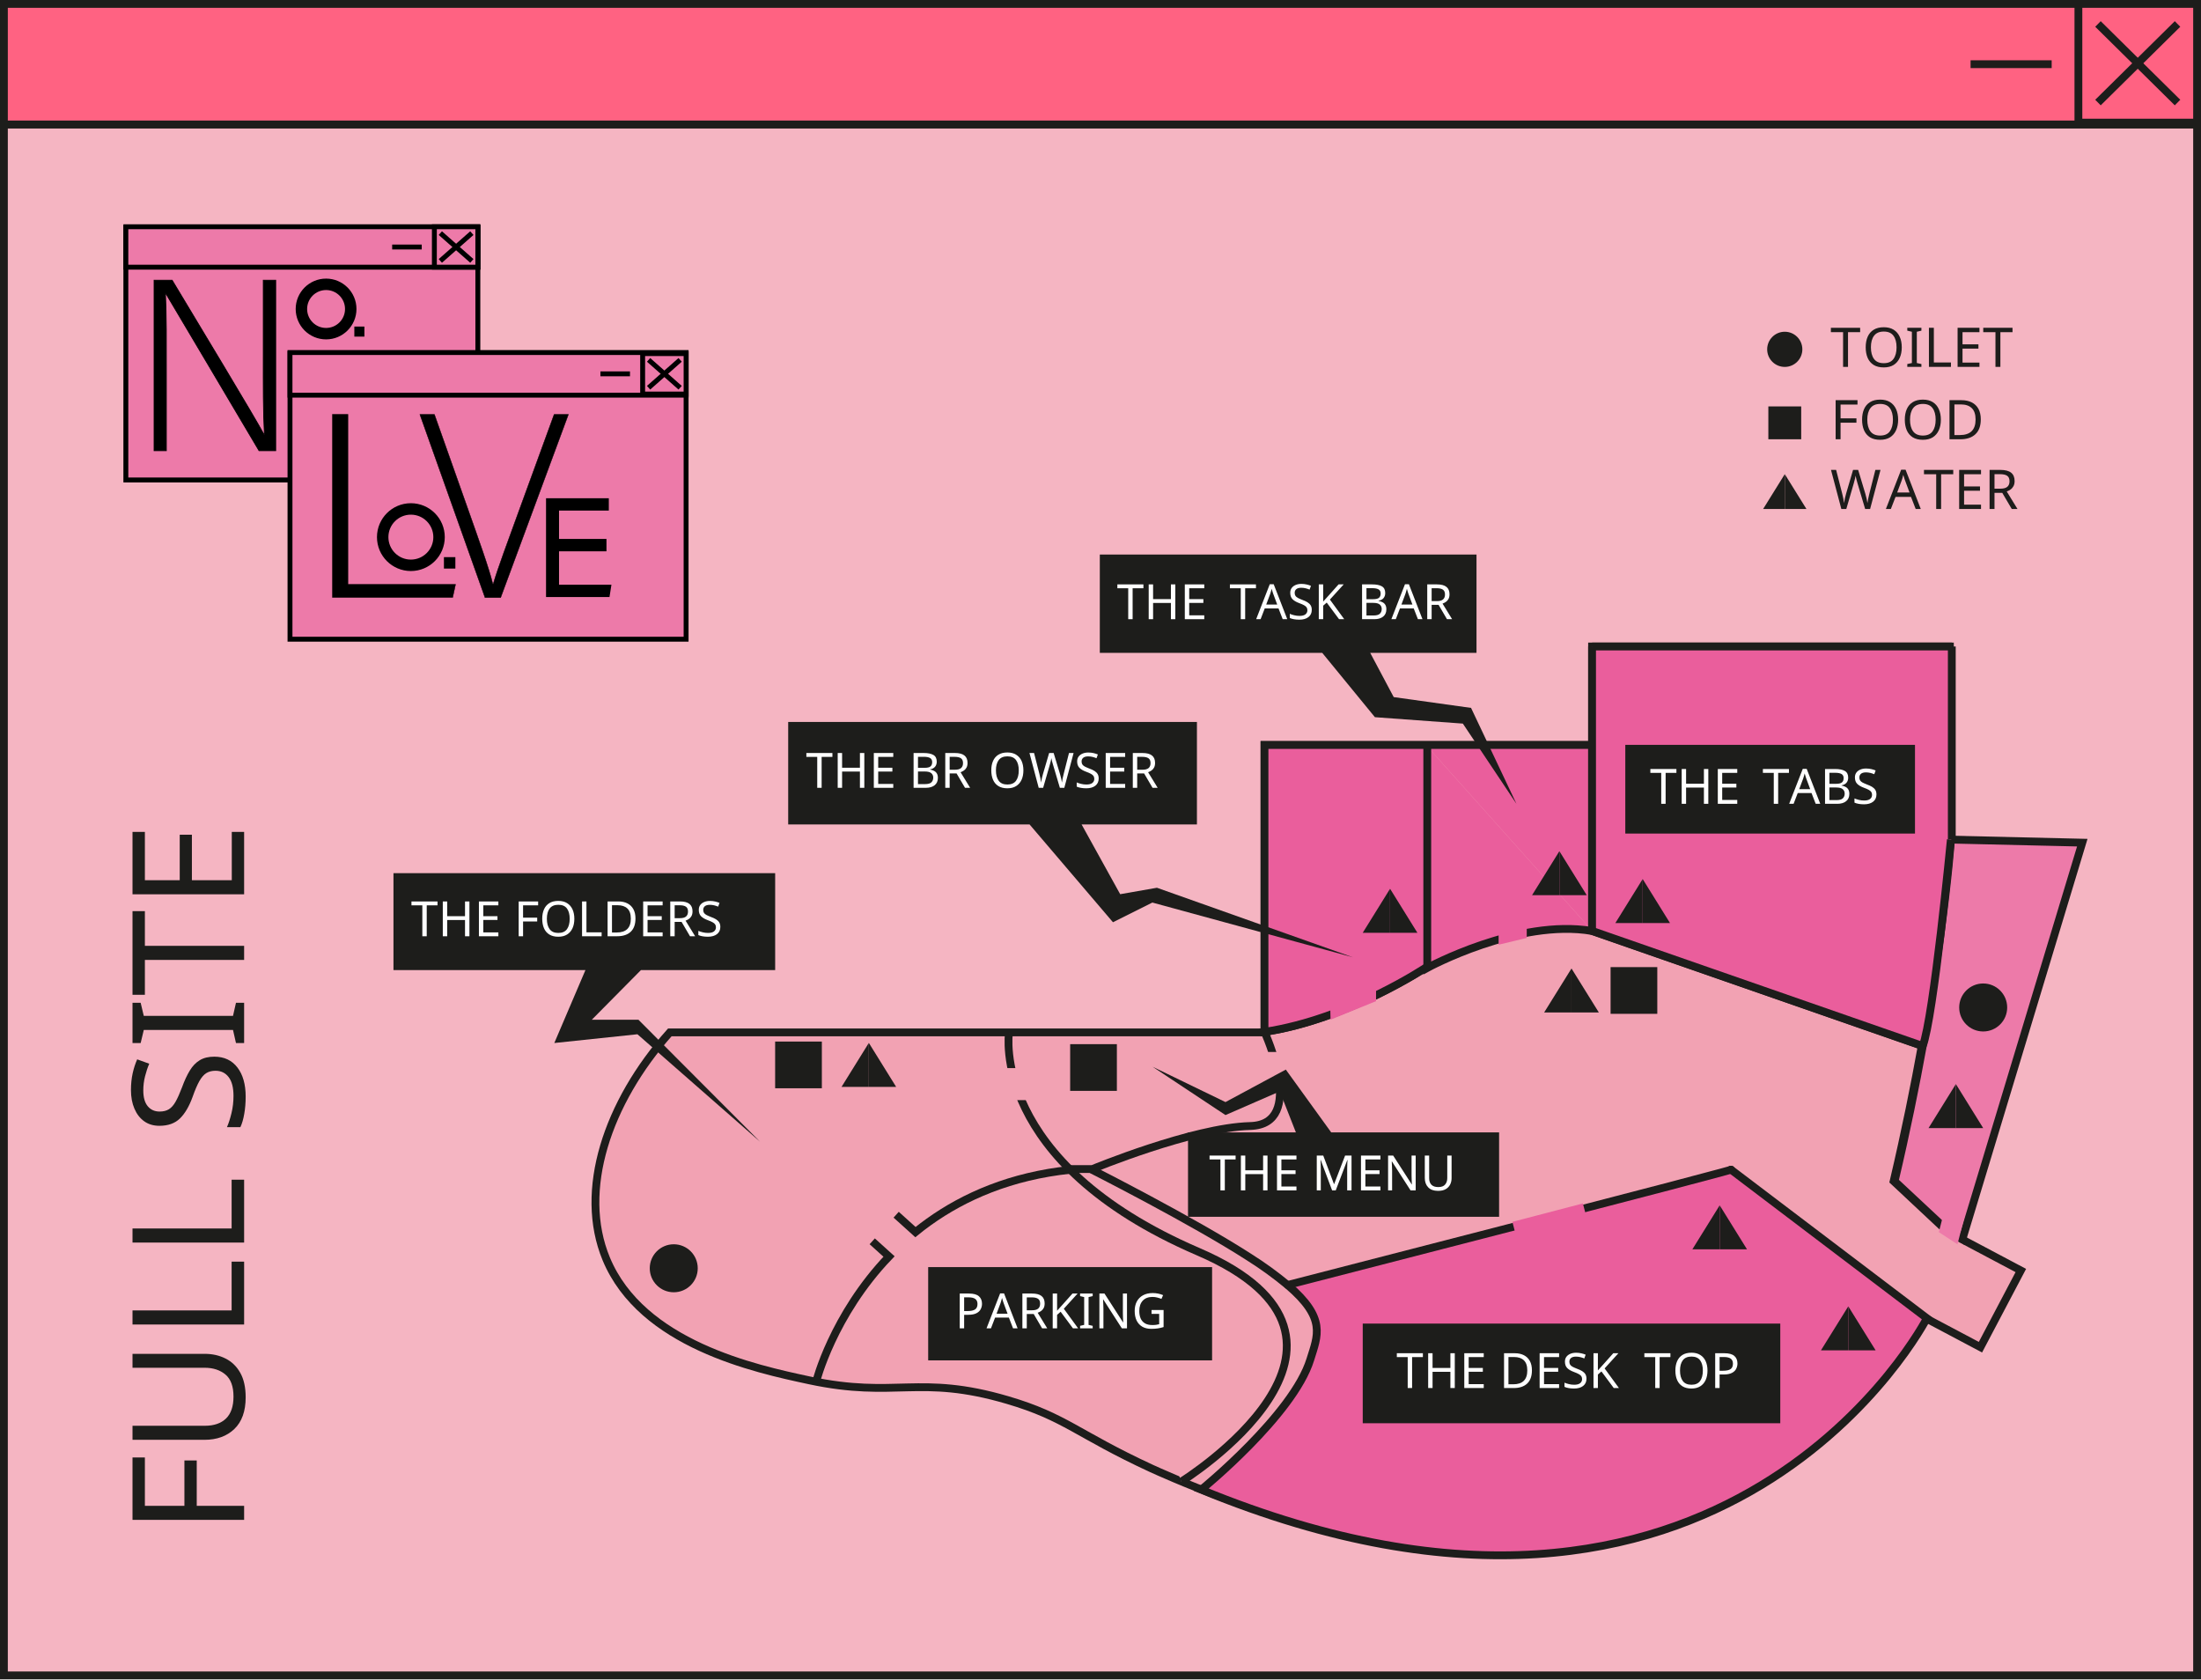
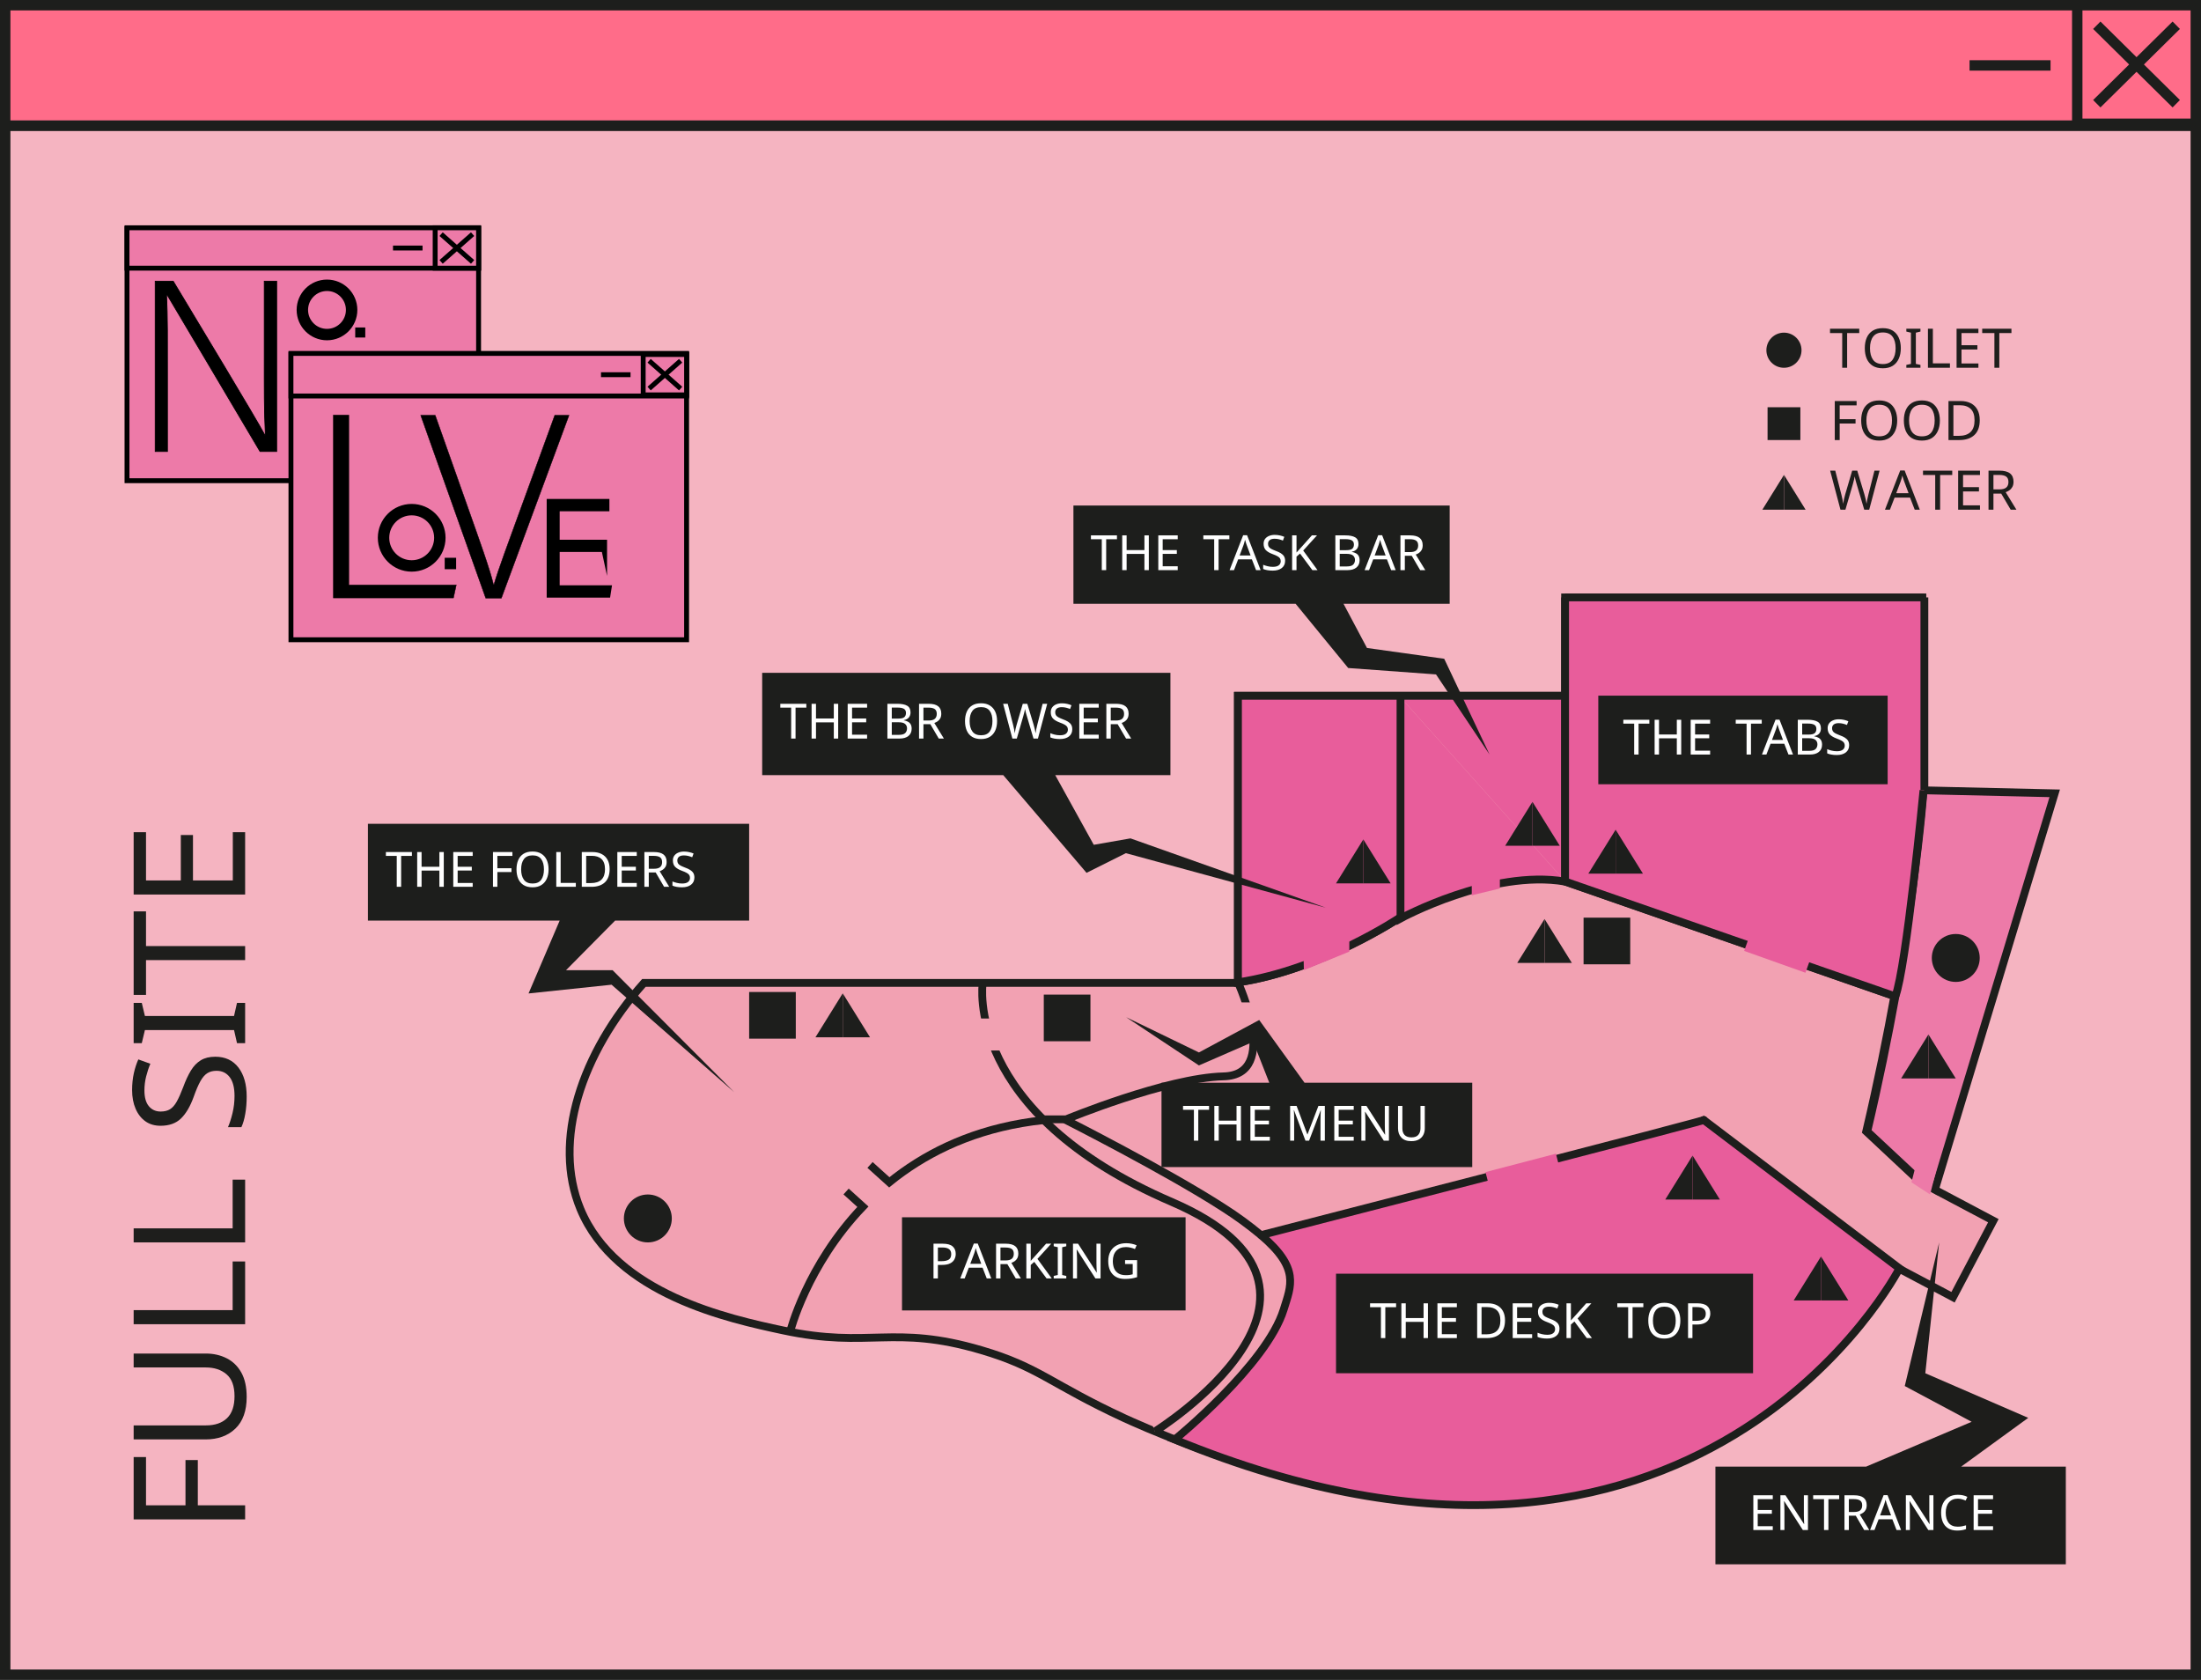
- <svg xmlns="http://www.w3.org/2000/svg" viewBox="0 0 844.89 644.55">
-   <rect x="1.5" y="47.77" width="841.89" height="595.28" fill="#f5b5c2" stroke="#1d1d1b" stroke-miterlimit="10" stroke-width="3" />
-   <rect x="1215.9" y="584.66" width="22.62" height="22.62" transform="translate(-266.34 -590.5) rotate(19.61)" fill="#ea5e9c" />
-   <path d="M1313.23,700.88l-15.5,29.43-20.93-11.09c-14.1,22.21-40.27,54.44-83.4,73.95-55.7,25.19-108.56,15.08-132.54,10.49-39-7.45-77.36-25-81.38-26.82-28.59-13.21-32.91-19.69-55.23-26.24-34-10-42.82-.44-76.15-7.58-20.57-4.41-64.28-13.78-77.9-46.65-10.82-26.14.37-59.91,24.42-86.89H1022.9V499.17h125.74v-37.8H1286v74s-3.77,55.4-21.59,131.21l18.44,17.27,7.55,4.93Z" transform="translate(-537.5 -213.23)" fill="#f2a2b3" stroke="#1d1d1b" stroke-miterlimit="10" stroke-width="3" />
-   <path d="M1336.82,536.66l-46,152.11-7.56-4.93-18.48-17.25c17.86-75.75,21.63-131.1,21.63-131.1Z" transform="translate(-537.5 -213.23)" fill="#ed7aa9" stroke="#1d1d1b" stroke-miterlimit="10" stroke-width="3" />
-   <path d="M924.8,609.66s-7.39,49.54,72.67,84S991,781.88,991,781.88" transform="translate(-537.5 -213.23)" fill="#f2a2b3" stroke="#1d1d1b" stroke-miterlimit="10" stroke-width="3" />
-   <path d="M881.51,679.46l7.4,6.68c1.64-1.34,3.34-2.64,5.12-3.91,13.72-9.82,31.46-17.59,54.27-20" transform="translate(-537.5 -213.23)" fill="#f2a2b3" stroke="#1d1d1b" stroke-miterlimit="10" stroke-width="3" />
-   <path d="M850.77,743.63s6.36-25.52,28-48.13l-6.45-5.83" transform="translate(-537.5 -213.23)" fill="#f2a2b3" stroke="#1d1d1b" stroke-miterlimit="10" stroke-width="3" />
-   <polyline points="737.95 401.47 611.14 357.34 611.14 286.33" fill="#f2a2b3" stroke="#1d1d1b" stroke-miterlimit="10" stroke-width="3" />
-   <path d="M956.75,661.94h245.12l.09.25h0L1031.8,706.43a139.31,139.31,0,0,0-14.7-10.66c-21.79-14.06-60.35-33.58-60.35-33.58Z" transform="translate(-537.5 -213.23)" fill="#f2a2b3" />
-   <path d="M1202,662.19l75.17,57S1200.61,868.05,998.62,785c0,0,35.32-28.71,41.88-50,2.81-9.12,6.31-15.75-8.7-28.52,163.82-42.13,169.92-44.14,170.14-44.23Z" transform="translate(-537.5 -213.23)" fill="#ea5e9c" />
-   <path d="M1031.8,706.43l170.14-44.23C1201.72,662.29,1195.62,664.3,1031.8,706.43Z" transform="translate(-537.5 -213.23)" fill="#f2a2b3" />
-   <path d="M1202,662.19l75.17,57S1200.61,868.05,998.62,785c0,0,35.32-28.71,41.88-50,2.81-9.12,6.31-15.75-8.7-28.52a139.31,139.31,0,0,0-14.7-10.66c-21.79-14.06-60.35-33.58-60.35-33.58" transform="translate(-537.5 -213.23)" fill="none" stroke="#1d1d1b" stroke-linecap="round" stroke-miterlimit="10" stroke-width="3" />
-   <path d="M1031.8,706.43c163.82-42.13,169.92-44.14,170.14-44.23" transform="translate(-537.5 -213.23)" fill="none" stroke="#1d1d1b" stroke-linecap="round" stroke-miterlimit="10" stroke-width="3" />
-   <line x1="664.46" y1="448.96" x2="664.44" y2="448.97" fill="none" stroke="#1d1d1b" stroke-linecap="round" stroke-miterlimit="10" stroke-width="3" />
-   <path d="M1085.13,584.43s-31.27,20.38-62.23,24.87c0,0,16.48,35.55-5.54,36.12s-60.54,16.52-60.54,16.52h-8.36" transform="translate(-537.5 -213.23)" fill="#f2a2b3" stroke="#1d1d1b" stroke-miterlimit="10" stroke-width="3" />
-   <path d="M1148.7,570.51h-.06v-.06Z" transform="translate(-537.5 -213.23)" fill="#ea5e9c" />
-   <polygon points="611.14 285.94 611.14 357.21 547.89 286.51 547.89 285.94 611.14 285.94" fill="#ea5e9c" />
-   <path d="M1085.39,499.74l63.25,70.7v.06c-28.35-4.85-63.25,14.18-63.25,14.18V499.74Z" transform="translate(-537.5 -213.23)" fill="#ea5e9c" />
-   <path d="M1085.39,499.74V584.4h-.27s-29.68,20-62.22,24.88V499.17h62.49Z" transform="translate(-537.5 -213.23)" fill="#ea5e9c" />
-   <path d="M1149,570.56l-.31,0h-.06c-28.35-4.85-63.25,14.18-63.25,14.18V499.17" transform="translate(-537.5 -213.23)" fill="none" stroke="#1d1d1b" stroke-miterlimit="10" stroke-width="3" />
-   <path d="M1085.12,584.4s-29.68,20-62.22,24.88V499.17h125.74" transform="translate(-537.5 -213.23)" fill="none" stroke="#1d1d1b" stroke-miterlimit="10" stroke-width="3" />
-   <polyline points="611.14 357.68 611.14 357.27 611.14 357.21 611.14 285.94" fill="none" stroke="#1d1d1b" stroke-miterlimit="10" stroke-width="3" />
-   <polygon points="754.9 463.9 751.41 477.58 744.25 472.92 747.1 461.85 754.9 463.9" fill="#ed7aa9" />
-   <polygon points="586.07 359.99 575.27 362.6 575.27 349.58 586.07 349.58 586.07 359.99" fill="#ea5e9c" />
-   <path d="M1022.9,609.56" transform="translate(-537.5 -213.23)" fill="#f2a2b3" stroke="#1d1d1b" stroke-miterlimit="10" stroke-width="3" />
-   <polygon points="528.22 384.26 510.75 391.37 510.34 373.5 528.22 373.5 528.22 384.26" fill="#ea5e9c" />
-   <path d="M1286.73,461.37v74l-.36.07s-6.64,68.55-10.81,79.21l-126.81-44.14h-.11V461.37Z" transform="translate(-537.5 -213.23)" fill="#ea5e9c" />
-   <polyline points="611.14 248.14 611.14 357.33 611.14 357.68" fill="none" stroke="#1d1d1b" stroke-miterlimit="10" stroke-width="3" />
-   <path d="M1286.37,535.49s-6.64,68.55-10.81,79.21l-126.81-44.14" transform="translate(-537.5 -213.23)" fill="none" stroke="#1d1d1b" stroke-miterlimit="10" stroke-width="3" />
-   <line x1="749.23" y1="322.2" x2="749.23" y2="248.14" fill="none" stroke="#1d1d1b" stroke-miterlimit="10" stroke-width="3" />
-   <line x1="611.14" y1="248.14" x2="749.23" y2="248.14" fill="none" stroke="#1d1d1b" stroke-miterlimit="10" stroke-width="3" />
-   <rect x="1122.12" y="678.06" width="27.97" height="35.69" transform="translate(-676.51 96.54) rotate(-14.64)" fill="#ea5e9c" />
-   <rect x="523.11" y="508.02" width="160.28" height="38.25" fill="#1d1d1b" />
-   <text transform="translate(536.01 532.76)" font-size="18.71" fill="#fff" font-family="MontserratSubrayada-Regular, Montserrat Subrayada">THE DESK<tspan x="95.02" y="0" letter-spacing="-0.02em">T</tspan>
+ <svg xmlns="http://www.w3.org/2000/svg" viewBox="0 0 845.89 645.55">
+   <rect x="2" y="48.27" width="841.89" height="595.28" fill="#f5b4c1" stroke="#1d1e1c" stroke-miterlimit="10" stroke-width="4" />
+   <rect x="1198.9" y="588.44" width="22.62" height="22.62" transform="translate(-248.56 -587.85) rotate(19.61)" fill="#e85d9b" />
+   <circle cx="685.61" cy="134.58" r="6.75" fill="#1d1e1c" />
+   <text transform="translate(703.11 141.32)" font-size="21" fill="#1e1e1c" font-family="MontserratSubrayada-Regular, Montserrat Subrayada">
+     <tspan letter-spacing="-0.02em">T</tspan>
+     <tspan x="12.29" y="0">OILET</tspan>
+   </text>
+   <rect x="679.31" y="156.49" width="12.61" height="12.61" fill="#1d1e1c" />
+   <text transform="translate(703.11 169.1)" font-size="21" fill="#1e1e1c" font-family="MontserratSubrayada-Regular, Montserrat Subrayada">FOOD</text>
+   <polygon points="677.31 195.86 685.61 182.5 685.61 195.86 677.31 195.86" fill="#1d1e1c" />
+   <polygon points="693.93 195.86 685.63 195.86 685.63 182.5 693.93 195.86" fill="#1d1e1c" />
+   <text transform="translate(703.11 195.86)" font-size="21" fill="#1e1e1c" font-family="MontserratSubrayada-Regular, Montserrat Subrayada">
+     <tspan letter-spacing="-0.03em">W</tspan>
+     <tspan x="21.32" y="0" letter-spacing="-0.06em">A</tspan>
+     <tspan x="35.74" y="0">TER</tspan>
+   </text>
+   <rect x="2" y="2" width="841.89" height="46.27" fill="#ff6c89" stroke="#1d1e1c" stroke-miterlimit="10" stroke-width="4" />
+   <rect x="798.33" y="2" width="45.56" height="45.56" fill="#ff6c89" stroke="#1d1e1c" stroke-miterlimit="10" stroke-width="4" />
+   <line x1="805.84" y1="9.7" x2="836.38" y2="39.86" fill="none" stroke="#1d1e1c" stroke-miterlimit="10" stroke-width="4" />
+   <line x1="836.38" y1="9.7" x2="805.84" y2="39.86" fill="none" stroke="#1d1e1c" stroke-miterlimit="10" stroke-width="4" />
+   <line x1="756.94" y1="25.14" x2="788.07" y2="25.14" fill="none" stroke="#1d1e1c" stroke-miterlimit="10" stroke-width="4" />
+   <rect x="48.81" y="87.85" width="135.12" height="96.87" fill="#ed7aa8" stroke="#000" stroke-miterlimit="10" stroke-width="1.88" />
+   <rect x="111.82" y="136.12" width="152.05" height="109.72" fill="#ed7aa8" stroke="#000" stroke-miterlimit="10" stroke-width="1.88" />
+   <rect x="48.81" y="87.53" width="135.12" height="15.52" fill="#ed7aa8" stroke="#000" stroke-miterlimit="10" stroke-width="1.88" />
+   <rect x="111.82" y="135.81" width="152.05" height="16.36" fill="#ed7aa8" stroke="#000" stroke-miterlimit="10" stroke-width="1.88" />
+   <rect x="167.24" y="87.53" width="16.68" height="15.52" fill="#ed7aa8" stroke="#000" stroke-miterlimit="10" stroke-width="1.88" />
+   <line x1="181.63" y1="89.98" x2="169.53" y2="100.64" fill="none" stroke="#000" stroke-miterlimit="10" stroke-width="1.88" />
+   <line x1="169.53" y1="89.98" x2="181.63" y2="100.64" fill="none" stroke="#000" stroke-miterlimit="10" stroke-width="1.88" />
+   <line x1="151.04" y1="95.31" x2="162.39" y2="95.31" fill="none" stroke="#000" stroke-miterlimit="10" stroke-width="1.88" />
+   <path d="M579.65,390V324.57h6.93c9.41,15.7,31.54,52.26,35.33,59.34h.1c-.51-9.43-.44-19.06-.44-29.72V324.57h4.76V390h-6.39c-9-15.14-31.48-53.2-35.8-60.38H584c.44,8.59.35,18.16.35,30V390Z" transform="translate(-520 -216.5)" stroke="#000" stroke-miterlimit="10" stroke-width="0.31" />
+   <circle cx="125.67" cy="119.1" r="9.47" fill="none" stroke="#000" stroke-miterlimit="10" stroke-width="4.39" />
+   <rect x="136.52" y="125.84" width="3.86" height="3.86" />
+   <circle cx="158.22" cy="206.66" r="10.82" fill="none" stroke="#000" stroke-miterlimit="10" stroke-width="4.39" />
+   <rect x="170.91" y="214.34" width="4.39" height="4.39" />
+   <path d="M648.12,376h5.93v65.27h41.31l-1.09,5H648.12Z" transform="translate(-520 -216.5)" stroke="#000" stroke-miterlimit="10" stroke-width="0.16" />
+   <path d="M706.68,446.36l-25-70.29h5.58l13,36.75c3.76,10.65,8,22.38,9.4,28.3h.19c1.44-5.2,6.05-17.55,9.81-27.9l13.55-37.15h5.48l-26,70.29Z" transform="translate(-520 -216.5)" stroke="#000" stroke-miterlimit="10" stroke-width="0.16" />
+   <path d="M752.2,427.52H734v15h19.93l-.4,2.54H731.2V409.34h21.91v2.54H734V425h18.21l0,2.57Z" transform="translate(-520 -216.5)" stroke="#000" stroke-miterlimit="10" stroke-width="2.19" />
+   <rect x="247.19" y="136.22" width="16.68" height="15.52" fill="#ed7aa8" stroke="#000" stroke-miterlimit="10" stroke-width="1.88" />
+   <line x1="261.58" y1="138.63" x2="249.47" y2="149.32" fill="none" stroke="#000" stroke-miterlimit="10" stroke-width="1.88" />
+   <line x1="249.47" y1="138.63" x2="261.58" y2="149.32" fill="none" stroke="#000" stroke-miterlimit="10" stroke-width="1.88" />
+   <line x1="230.98" y1="143.99" x2="242.33" y2="143.99" fill="none" stroke="#000" stroke-miterlimit="10" stroke-width="1.88" />
+   <text transform="translate(94.21 589.68) rotate(-90)" font-size="60" fill="#1e1e1c" font-family="MontserratSubrayada-Regular, Montserrat Subrayada">FULL SITE</text>
+   <path d="M1286.09,685.59,1270.59,715l-20.93-11.1c-14.1,22.21-40.27,54.45-83.4,74-55.71,25.18-108.56,15.08-132.54,10.49-39-7.46-77.37-25-81.38-26.82-28.6-13.21-32.92-19.7-55.23-26.25-34-10-42.82-.44-76.15-7.58-20.57-4.4-64.29-13.77-77.9-46.65-10.82-26.14.37-59.91,24.41-86.89H995.76V483.87H1121.5v-37.8h137.31v74s-3.76,55.39-21.58,131.21l18.43,17.26,7.56,4.93Z" transform="translate(-520 -216.5)" fill="#f2a1b2" stroke="#1d1e1c" stroke-miterlimit="10" stroke-width="3" />
+   <path d="M1309.67,521.36l-46,152.11-7.57-4.93-18.47-17.25c17.86-75.74,21.63-131.09,21.63-131.09Z" transform="translate(-520 -216.5)" fill="#ed7aa8" stroke="#1d1e1c" stroke-miterlimit="10" stroke-width="3" />
+   <path d="M897.65,594.37s-7.39,49.54,72.67,84-6.46,88.2-6.46,88.2" transform="translate(-520 -216.5)" fill="#f2a1b2" stroke="#1d1e1c" stroke-miterlimit="10" stroke-width="3" />
+   <path d="M854.37,664.16l7.4,6.68c1.64-1.33,3.34-2.64,5.11-3.9,13.73-9.83,31.47-17.59,54.27-20" transform="translate(-520 -216.5)" fill="#f2a1b2" stroke="#1d1e1c" stroke-miterlimit="10" stroke-width="3" />
+   <path d="M823.63,728.34s6.36-25.52,28-48.13l-6.46-5.84" transform="translate(-520 -216.5)" fill="#f2a1b2" stroke="#1d1e1c" stroke-miterlimit="10" stroke-width="3" />
+   <polyline points="728.3 382.9 601.5 338.77 601.5 267.76" fill="#f2a1b2" stroke="#1d1e1c" stroke-miterlimit="10" stroke-width="3" />
+   <path d="M1174.81,646.9l75.18,57s-76.53,148.84-278.51,65.78c0,0,35.32-28.72,41.88-50,2.81-9.12,6.3-15.75-8.7-28.52C1168.48,649,1174.58,647,1174.8,646.91Z" transform="translate(-520 -216.5)" fill="#e85d9b" />
+   <path d="M1174.73,646.64l.08.26h0l-170.14,44.22A140.49,140.49,0,0,0,990,680.48c-21.79-14.06-60.35-33.58-60.35-33.58v-.26Z" transform="translate(-520 -216.5)" fill="#f2a1b2" />
+   <path d="M1004.66,691.13l170.14-44.22C1174.58,647,1168.48,649,1004.66,691.13Z" transform="translate(-520 -216.5)" fill="#f2a1b2" />
+   <path d="M1174.81,646.9l75.18,57s-76.53,148.84-278.51,65.78c0,0,35.32-28.72,41.88-50,2.81-9.12,6.3-15.75-8.7-28.52A140.49,140.49,0,0,0,990,680.48c-21.79-14.06-60.35-33.58-60.35-33.58" transform="translate(-520 -216.5)" fill="none" stroke="#1d1e1c" stroke-linecap="round" stroke-miterlimit="10" stroke-width="3" />
+   <path d="M1004.66,691.13C1168.48,649,1174.58,647,1174.8,646.91" transform="translate(-520 -216.5)" fill="none" stroke="#1d1e1c" stroke-linecap="round" stroke-miterlimit="10" stroke-width="3" />
+   <line x1="654.81" y1="430.4" x2="654.8" y2="430.41" fill="none" stroke="#1d1e1c" stroke-linecap="round" stroke-miterlimit="10" stroke-width="3" />
+   <path d="M1058,569.13s-31.27,20.39-62.22,24.88c0,0,16.48,35.55-5.54,36.11s-60.54,16.52-60.54,16.52h-8.36" transform="translate(-520 -216.5)" fill="#f2a1b2" stroke="#1d1e1c" stroke-miterlimit="10" stroke-width="3" />
+   <path d="M1121.56,555.22h-.06v-.06Z" transform="translate(-520 -216.5)" fill="#e85d9b" />
+   <path d="M1121.5,555.15v.06c-28.36-4.85-63.26,14.18-63.26,14.18V484.45Z" transform="translate(-520 -216.5)" fill="#e85d9b" />
+   <polygon points="601.5 267.37 601.5 338.64 538.24 267.94 538.24 267.37 601.5 267.37" fill="#e85d9b" />
+   <path d="M1058.24,484.45v84.66H1058s-29.68,20-62.22,24.88V483.87h62.48Z" transform="translate(-520 -216.5)" fill="#e85d9b" />
+   <path d="M1121.87,555.27l-.31,0h-.06c-28.36-4.85-63.26,14.18-63.26,14.18V483.87" transform="translate(-520 -216.5)" fill="none" stroke="#1d1e1c" stroke-miterlimit="10" stroke-width="3" />
+   <path d="M1058,569.11s-29.68,20-62.22,24.88V483.87H1121.5" transform="translate(-520 -216.5)" fill="none" stroke="#1d1e1c" stroke-miterlimit="10" stroke-width="3" />
+   <polyline points="601.5 339.12 601.5 338.71 601.5 338.64 601.5 267.37" fill="none" stroke="#1d1e1c" stroke-miterlimit="10" stroke-width="3" />
+   <polygon points="745.26 445.33 741.77 459.01 734.61 454.35 737.46 443.28 745.26 445.33" fill="#ed7aa8" />
+   <polygon points="576.43 341.42 565.63 344.03 565.63 331.01 576.43 331.01 576.43 341.42" fill="#e85d9b" />
+   <path d="M995.76,594.26" transform="translate(-520 -216.5)" fill="#f2a1b2" stroke="#1d1e1c" stroke-miterlimit="10" stroke-width="3" />
+   <polygon points="518.57 365.69 501.11 372.8 500.7 354.93 518.57 354.93 518.57 365.69" fill="#e85d9b" />
+   <path d="M1259.58,446.07v74.06l-.35.07s-6.64,68.55-10.82,79.19l-126.8-44.12h-.11V446.07Z" transform="translate(-520 -216.5)" fill="#e85d9b" />
+   <polyline points="601.5 229.57 601.5 338.77 601.5 339.12" fill="none" stroke="#1d1e1c" stroke-miterlimit="10" stroke-width="3" />
+   <path d="M1259.23,520.2s-6.64,68.55-10.82,79.19l-126.8-44.12" transform="translate(-520 -216.5)" fill="none" stroke="#1d1e1c" stroke-miterlimit="10" stroke-width="3" />
+   <line x1="739.58" y1="303.63" x2="739.58" y2="229.57" fill="none" stroke="#1d1e1c" stroke-miterlimit="10" stroke-width="3" />
+   <line x1="601.5" y1="229.57" x2="739.58" y2="229.57" fill="none" stroke="#1d1e1c" stroke-miterlimit="10" stroke-width="3" />
+   <rect x="1094.97" y="662.77" width="27.97" height="35.69" transform="translate(-656.03 85.91) rotate(-14.64)" fill="#e85d9b" />
+   <rect x="513.46" y="489.45" width="160.28" height="38.25" fill="#1d1e1c" />
+   <text transform="translate(526.36 514.19)" font-size="18.71" fill="#fff" font-family="MontserratSubrayada-Regular, Montserrat Subrayada">THE DESK<tspan x="95.02" y="0" letter-spacing="-0.02em">T</tspan>
    <tspan x="105.97" y="0">OP</tspan>
  </text>
-   <rect x="623.9" y="285.89" width="111.2" height="34.05" fill="#1d1d1b" />
-   <text transform="translate(633.33 308.52)" font-size="18.71" fill="#fff" font-family="MontserratSubrayada-Regular, Montserrat Subrayada">THE <tspan x="43.2" y="0" letter-spacing="-0.06em">T</tspan>
+   <rect x="614.26" y="267.32" width="111.2" height="34.05" fill="#1d1e1c" />
+   <text transform="translate(623.69 289.95)" font-size="18.71" fill="#fff" font-family="MontserratSubrayada-Regular, Montserrat Subrayada">THE <tspan x="43.2" y="0" letter-spacing="-0.06em">T</tspan>
    <tspan x="53.47" y="0" letter-spacing="0em">ABS</tspan>
  </text>
-   <polygon points="519.36 367.43 442.35 346.42 427.23 353.98 395.22 316.44 302.56 316.44 302.56 277.11 459.46 277.11 459.46 316.44 415.19 316.44 430 343.21 444.11 340.74 519.36 367.43" fill="#1d1d1b" />
-   <text transform="translate(309.35 302.38)" font-size="18.71" fill="#fff" font-family="MontserratSubrayada-Regular, Montserrat Subrayada">THE BR<tspan x="70.03" y="0" letter-spacing="-0.01em">O</tspan>
+   <polygon points="509.71 348.86 432.7 327.85 417.58 335.41 385.57 297.87 292.92 297.87 292.92 258.54 449.82 258.54 449.82 297.87 405.55 297.87 420.36 324.64 434.47 322.17 509.71 348.86" fill="#1d1e1c" />
+   <text transform="translate(299.7 283.81)" font-size="18.71" fill="#fff" font-family="MontserratSubrayada-Regular, Montserrat Subrayada">THE BR<tspan x="70.03" y="0" letter-spacing="-0.01em">O</tspan>
    <tspan x="85.61" y="0">WSER</tspan>
  </text>
-   <polygon points="582.11 308.52 561.54 277.73 527.78 275.27 507.57 250.59 422.18 250.59 422.18 212.84 566.78 212.84 566.78 250.59 525.98 250.59 535 267.56 564.69 271.71 582.11 308.52" fill="#1d1d1b" />
-   <text transform="translate(428.73 237.66)" font-size="18.71" fill="#fff" font-family="MontserratSubrayada-Regular, Montserrat Subrayada">THE <tspan x="43.2" y="0" letter-spacing="-0.05em">T</tspan>
+   <polygon points="572.47 289.95 551.89 259.16 518.14 256.7 497.93 232.02 412.54 232.02 412.54 194.27 557.14 194.27 557.14 232.02 516.34 232.02 525.36 249 555.04 253.15 572.47 289.95" fill="#1d1e1c" />
+   <text transform="translate(419.08 219.09)" font-size="18.71" fill="#fff" font-family="MontserratSubrayada-Regular, Montserrat Subrayada">THE <tspan x="43.2" y="0" letter-spacing="-0.05em">T</tspan>
    <tspan x="53.47" y="0">ASK</tspan>
    <tspan x="92.31" y="0" letter-spacing="-0.01em">B</tspan>
    <tspan x="105.37" y="0">AR</tspan>
  </text>
-   <rect x="479.29" y="403.77" width="34.53" height="12.33" fill="#f2a2b3" />
-   <polygon points="575.45 434.63 575.45 467.04 456.04 467.04 456.04 434.63 497.45 434.63 491.27 418.9 470.42 427.99 442.43 409.44 470.42 423 493.58 410.53 511 434.63 575.45 434.63" fill="#1d1d1b" />
-   <text transform="translate(464.12 456.89)" font-size="18.71" fill="#fff" font-family="MontserratSubrayada-Regular, Montserrat Subrayada">THE MENU</text>
-   <rect x="380.88" y="409.96" width="22.36" height="12.29" fill="#f2a2b3" />
-   <polygon points="246.03 372.34 227.17 391.4 245.08 391.4 291.79 438.24 244.69 396.97 212.78 400.33 224.73 372.34 151.04 372.34 151.04 335.14 297.56 335.14 297.56 372.34 246.03 372.34" fill="#1d1d1b" />
-   <text transform="translate(157.76 359.35)" font-size="18.71" fill="#fff" font-family="MontserratSubrayada-Regular, Montserrat Subrayada">THE FOLDERS</text>
-   <rect x="356.3" y="486.34" width="108.98" height="35.8" fill="#1d1d1b" />
-   <text transform="translate(366.6 509.85)" font-size="18.71" fill="#fff" font-family="MontserratSubrayada-Regular, Montserrat Subrayada" letter-spacing="-0.04em">P<tspan x="12.09" y="0" letter-spacing="0em">ARKING</tspan>
+   <rect x="469.65" y="385.2" width="34.53" height="12.33" fill="#f2a1b2" />
+   <polygon points="565.81 416.06 565.81 448.47 446.39 448.47 446.39 416.06 487.81 416.06 481.63 400.34 460.77 409.42 432.79 390.88 460.77 404.43 483.94 391.96 501.35 416.06 565.81 416.06" fill="#1d1e1c" />
+   <text transform="translate(454.48 438.33)" font-size="18.71" fill="#fff" font-family="MontserratSubrayada-Regular, Montserrat Subrayada">THE MENU</text>
+   <rect x="371.23" y="391.39" width="22.36" height="12.29" fill="#f2a1b2" />
+   <polygon points="236.39 353.77 217.53 372.83 235.44 372.83 282.15 419.67 235.04 378.4 203.13 381.76 215.09 353.77 141.4 353.77 141.4 316.57 287.91 316.57 287.91 353.77 236.39 353.77" fill="#1d1e1c" />
+   <text transform="translate(148.12 340.78)" font-size="18.71" fill="#fff" font-family="MontserratSubrayada-Regular, Montserrat Subrayada">THE FOLDERS</text>
+   <rect x="346.66" y="467.77" width="108.98" height="35.8" fill="#1d1e1c" />
+   <text transform="translate(356.95 491.28)" font-size="18.71" fill="#fff" font-family="MontserratSubrayada-Regular, Montserrat Subrayada" letter-spacing="-0.04em">P<tspan x="12.09" y="0" letter-spacing="0em">ARKING</tspan>
  </text>
-   <circle cx="761.28" cy="386.69" r="9.21" fill="#1d1d1b" />
-   <circle cx="258.63" cy="486.79" r="9.21" fill="#1d1d1b" />
-   <rect x="410.8" y="400.77" width="17.93" height="17.93" fill="#1d1d1b" />
-   <rect x="618.25" y="371.2" width="17.93" height="17.93" fill="#1d1d1b" />
-   <rect x="297.55" y="399.77" width="17.93" height="17.93" fill="#1d1d1b" />
-   <polygon points="620.08 354.29 630.56 337.41 630.56 354.29 620.08 354.29" fill="#1d1d1b" />
-   <polygon points="641.06 354.29 630.58 354.29 630.58 337.41 641.06 354.29" fill="#1d1d1b" />
-   <polygon points="740.3 432.98 750.78 416.1 750.78 432.98 740.3 432.98" fill="#1d1d1b" />
-   <polygon points="761.28 432.98 750.8 432.98 750.8 416.1 761.28 432.98" fill="#1d1d1b" />
-   <polygon points="649.64 479.52 660.12 462.64 660.12 479.52 649.64 479.52" fill="#1d1d1b" />
-   <polygon points="670.62 479.52 660.14 479.52 660.14 462.64 670.62 479.52" fill="#1d1d1b" />
-   <polygon points="699 518.29 709.49 501.41 709.49 518.29 699 518.29" fill="#1d1d1b" />
-   <polygon points="719.99 518.29 709.5 518.29 709.5 501.41 719.99 518.29" fill="#1d1d1b" />
-   <polygon points="323.03 417.18 333.51 400.3 333.51 417.18 323.03 417.18" fill="#1d1d1b" />
-   <polygon points="344.01 417.18 333.53 417.18 333.53 400.3 344.01 417.18" fill="#1d1d1b" />
-   <polygon points="523.11 358.02 533.59 341.14 533.59 358.02 523.11 358.02" fill="#1d1d1b" />
-   <polygon points="544.09 358.02 533.61 358.02 533.61 341.14 544.09 358.02" fill="#1d1d1b" />
-   <polygon points="588.11 343.58 598.59 326.71 598.59 343.58 588.11 343.58" fill="#1d1d1b" />
-   <polygon points="609.09 343.58 598.61 343.58 598.61 326.71 609.09 343.58" fill="#1d1d1b" />
-   <polygon points="592.75 388.6 603.24 371.73 603.24 388.6 592.75 388.6" fill="#1d1d1b" />
-   <polygon points="613.74 388.6 603.25 388.6 603.25 371.73 613.74 388.6" fill="#1d1d1b" />
-   <circle cx="685.11" cy="134.08" r="6.75" fill="#1d1d1b" />
-   <text transform="translate(702.61 140.82)" font-size="21" fill="#1d1d1b" font-family="MontserratSubrayada-Regular, Montserrat Subrayada">
-     <tspan letter-spacing="-0.02em">T</tspan>
-     <tspan x="12.29" y="0">OILET</tspan>
-   </text>
-   <rect x="678.81" y="155.99" width="12.61" height="12.61" fill="#1d1d1b" />
-   <text transform="translate(702.61 168.6)" font-size="21" fill="#1d1d1b" font-family="MontserratSubrayada-Regular, Montserrat Subrayada">FOOD</text>
-   <polygon points="676.81 195.36 685.11 182 685.11 195.36 676.81 195.36" fill="#1d1d1b" />
-   <polygon points="693.43 195.36 685.13 195.36 685.13 182 693.43 195.36" fill="#1d1d1b" />
-   <text transform="translate(702.61 195.36)" font-size="21" fill="#1d1d1b" font-family="MontserratSubrayada-Regular, Montserrat Subrayada">
-     <tspan letter-spacing="-0.03em">W</tspan>
-     <tspan x="21.32" y="0" letter-spacing="-0.06em">A</tspan>
-     <tspan x="35.74" y="0">TER</tspan>
-   </text>
-   <rect x="1.5" y="1.5" width="841.89" height="46.27" fill="#ff6282" stroke="#1d1d1b" stroke-miterlimit="10" stroke-width="3" />
-   <rect x="797.83" y="1.5" width="45.56" height="45.56" fill="#ff6282" stroke="#1d1d1b" stroke-miterlimit="10" stroke-width="3" />
-   <line x1="805.34" y1="9.2" x2="835.88" y2="39.36" fill="none" stroke="#1d1d1b" stroke-miterlimit="10" stroke-width="3" />
-   <line x1="835.88" y1="9.2" x2="805.34" y2="39.36" fill="none" stroke="#1d1d1b" stroke-miterlimit="10" stroke-width="3" />
-   <line x1="756.44" y1="24.64" x2="787.57" y2="24.64" fill="none" stroke="#1d1d1b" stroke-miterlimit="10" stroke-width="3" />
-   <rect x="48.31" y="87.35" width="135.12" height="96.87" fill="#ed7aa9" stroke="#000" stroke-miterlimit="10" stroke-width="1.88" />
-   <rect x="111.32" y="135.62" width="152.05" height="109.72" fill="#ed7aa9" stroke="#000" stroke-miterlimit="10" stroke-width="1.88" />
-   <rect x="48.31" y="87.03" width="135.12" height="15.52" fill="#ed7aa9" stroke="#000" stroke-miterlimit="10" stroke-width="1.88" />
-   <rect x="111.32" y="135.31" width="152.05" height="16.36" fill="#ed7aa9" stroke="#000" stroke-miterlimit="10" stroke-width="1.88" />
-   <rect x="166.74" y="87.03" width="16.68" height="15.52" fill="#ed7aa9" stroke="#000" stroke-miterlimit="10" stroke-width="1.88" />
-   <line x1="181.13" y1="89.48" x2="169.03" y2="100.14" fill="none" stroke="#000" stroke-miterlimit="10" stroke-width="1.88" />
-   <line x1="169.03" y1="89.48" x2="181.13" y2="100.14" fill="none" stroke="#000" stroke-miterlimit="10" stroke-width="1.88" />
-   <line x1="150.54" y1="94.81" x2="161.89" y2="94.81" fill="none" stroke="#000" stroke-miterlimit="10" stroke-width="1.88" />
-   <path d="M596.65,386.22V320.79h6.93c9.41,15.71,31.54,52.26,35.33,59.35h.1c-.51-9.44-.44-19.06-.44-29.72V320.79h4.76v65.43h-6.39c-9-15.14-31.48-53.2-35.8-60.38H601c.44,8.59.35,18.15.35,30v30.38Z" transform="translate(-537.5 -213.23)" stroke="#000" stroke-miterlimit="10" stroke-width="0.31" />
-   <circle cx="125.17" cy="118.6" r="9.47" fill="none" stroke="#000" stroke-miterlimit="10" stroke-width="4.39" />
-   <rect x="136.02" y="125.34" width="3.86" height="3.86" />
-   <circle cx="157.72" cy="206.16" r="10.82" fill="none" stroke="#000" stroke-miterlimit="10" stroke-width="4.39" />
-   <rect x="170.41" y="213.84" width="4.39" height="4.39" />
-   <path d="M665.12,372.27h5.93v65.27h41.31l-1.09,5H665.12Z" transform="translate(-537.5 -213.23)" stroke="#000" stroke-miterlimit="10" stroke-width="0.16" />
-   <path d="M723.68,442.59l-25-70.29h5.58l13,36.74c3.76,10.66,8,22.39,9.4,28.31h.19c1.44-5.2,6.05-17.56,9.81-27.9l13.55-37.15h5.48l-26,70.29Z" transform="translate(-537.5 -213.23)" stroke="#000" stroke-miterlimit="10" stroke-width="0.16" />
-   <path d="M769.2,423.75H751v15h19.93l-.4,2.54H748.2V405.56h21.91v2.54H751v13.07h18.21l0,2.58Z" transform="translate(-537.5 -213.23)" stroke="#000" stroke-miterlimit="10" stroke-width="2.19" />
-   <rect x="246.69" y="135.72" width="16.68" height="15.52" fill="#ed7aa9" stroke="#000" stroke-miterlimit="10" stroke-width="1.88" />
-   <line x1="261.08" y1="138.13" x2="248.97" y2="148.82" fill="none" stroke="#000" stroke-miterlimit="10" stroke-width="1.88" />
-   <line x1="248.97" y1="138.13" x2="261.08" y2="148.82" fill="none" stroke="#000" stroke-miterlimit="10" stroke-width="1.88" />
-   <line x1="230.48" y1="143.49" x2="241.83" y2="143.49" fill="none" stroke="#000" stroke-miterlimit="10" stroke-width="1.88" />
-   <text transform="translate(93.71 589.18) rotate(-90)" font-size="60" fill="#1d1d1b" font-family="MontserratSubrayada-Regular, Montserrat Subrayada">FULL SITE</text>
+   <circle cx="751.64" cy="368.12" r="9.21" fill="#1d1e1c" />
+   <circle cx="248.98" cy="468.22" r="9.21" fill="#1d1e1c" />
+   <rect x="401.15" y="382.2" width="17.93" height="17.93" fill="#1d1e1c" />
+   <rect x="608.6" y="352.63" width="17.93" height="17.93" fill="#1d1e1c" />
+   <rect x="287.91" y="381.2" width="17.93" height="17.93" fill="#1d1e1c" />
+   <polygon points="610.43 335.72 620.92 318.84 620.92 335.72 610.43 335.72" fill="#1d1e1c" />
+   <polygon points="631.42 335.72 620.93 335.72 620.93 318.84 631.42 335.72" fill="#1d1e1c" />
+   <polygon points="730.65 414.41 741.13 397.53 741.13 414.41 730.65 414.41" fill="#1d1e1c" />
+   <polygon points="751.63 414.41 741.15 414.41 741.15 397.53 751.63 414.41" fill="#1d1e1c" />
+   <polygon points="640 460.95 650.48 444.08 650.48 460.95 640 460.95" fill="#1d1e1c" />
+   <polygon points="660.98 460.95 650.5 460.95 650.5 444.08 660.98 460.95" fill="#1d1e1c" />
+   <polygon points="689.36 499.72 699.84 482.84 699.84 499.72 689.36 499.72" fill="#1d1e1c" />
+   <polygon points="710.34 499.72 699.86 499.72 699.86 482.84 710.34 499.72" fill="#1d1e1c" />
+   <polygon points="313.39 398.61 323.87 381.73 323.87 398.61 313.39 398.61" fill="#1d1e1c" />
+   <polygon points="334.37 398.61 323.89 398.61 323.89 381.73 334.37 398.61" fill="#1d1e1c" />
+   <polygon points="513.46 339.45 523.95 322.57 523.95 339.45 513.46 339.45" fill="#1d1e1c" />
+   <polygon points="534.45 339.45 523.96 339.45 523.96 322.57 534.45 339.45" fill="#1d1e1c" />
+   <polygon points="578.47 325.01 588.95 308.14 588.95 325.01 578.47 325.01" fill="#1d1e1c" />
+   <polygon points="599.45 325.01 588.97 325.01 588.97 308.14 599.45 325.01" fill="#1d1e1c" />
+   <polygon points="583.11 370.03 593.6 353.16 593.6 370.03 583.11 370.03" fill="#1d1e1c" />
+   <polygon points="604.1 370.03 593.61 370.03 593.61 353.16 604.1 370.03" fill="#1d1e1c" />
+   <polygon points="793.94 563.59 793.94 601.13 659.27 601.13 659.27 563.59 717.18 563.59 757.75 546.36 732.04 532.62 745.26 477.43 739.94 527.71 779.49 544.85 753.72 563.59 793.94 563.59" fill="#1d1d1b" />
+   <text transform="translate(672.03 587.96)" font-size="18.71" fill="#fff" font-family="MontserratSubrayada-Regular, Montserrat Subrayada">ENTRANCE</text>
+   <rect x="1195" y="555" width="25" height="32" transform="translate(-258.36 -588.6) rotate(19.61)" fill="#e85d9b" />
</svg>
